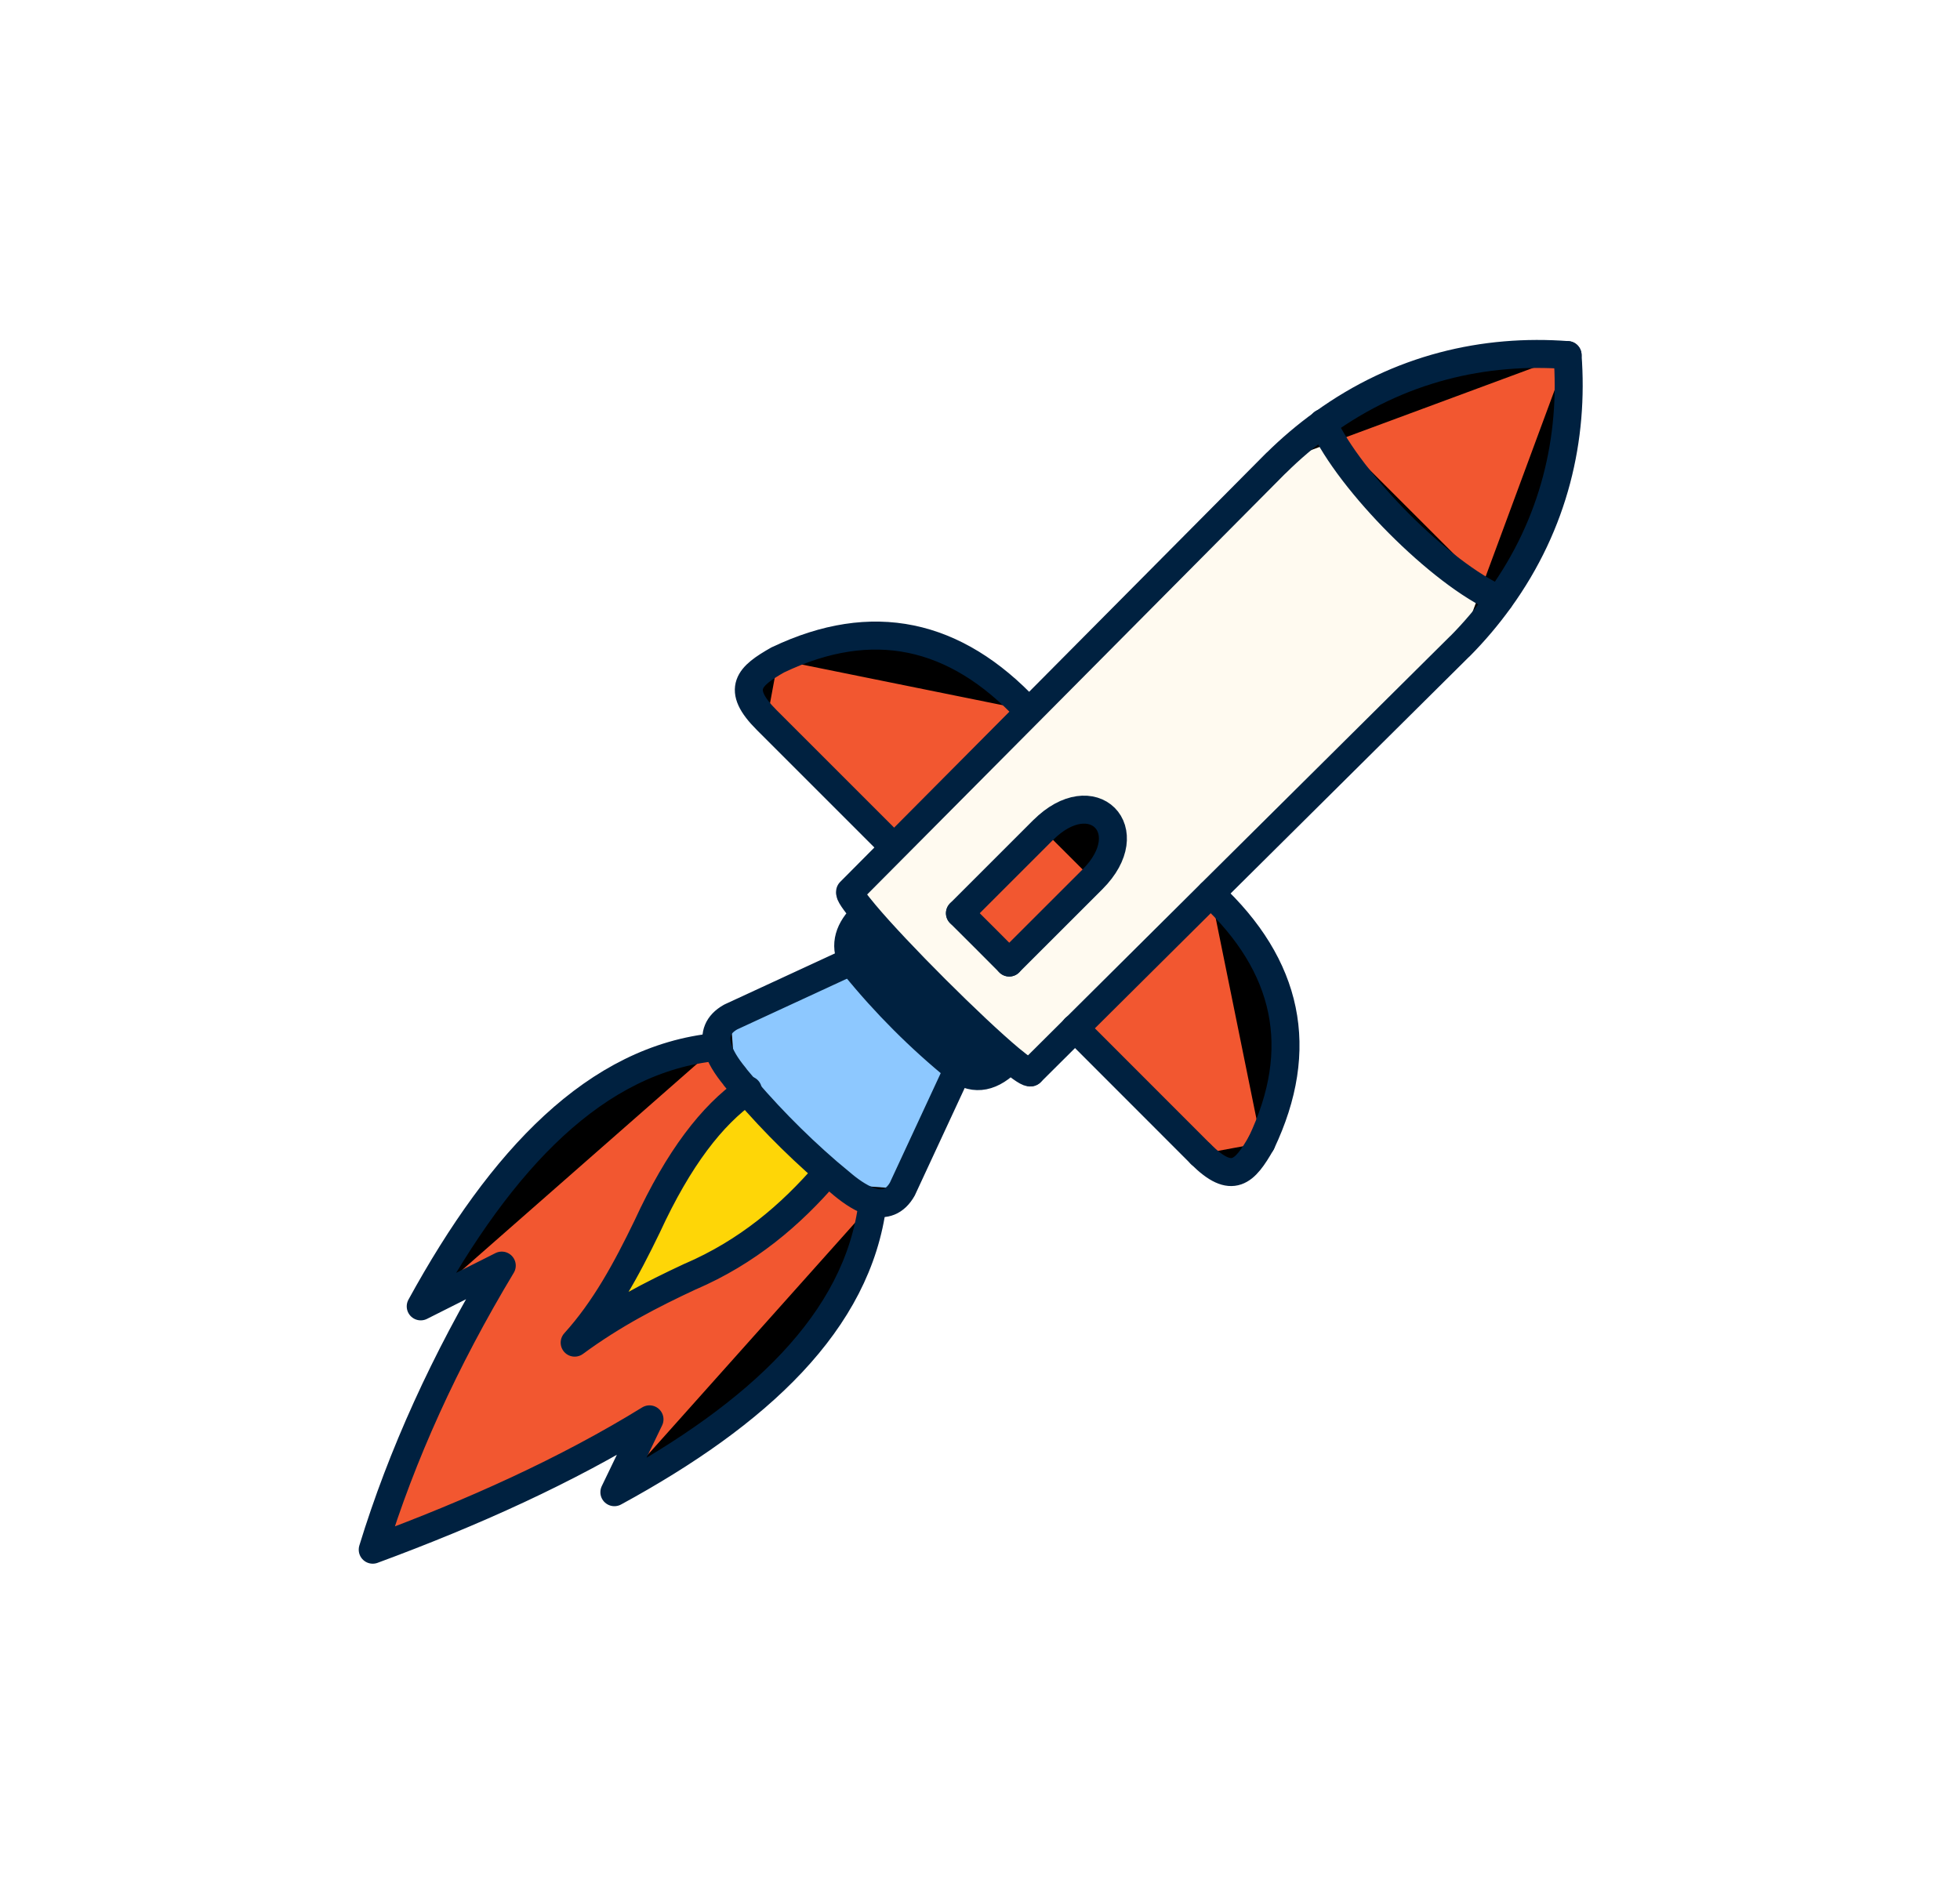
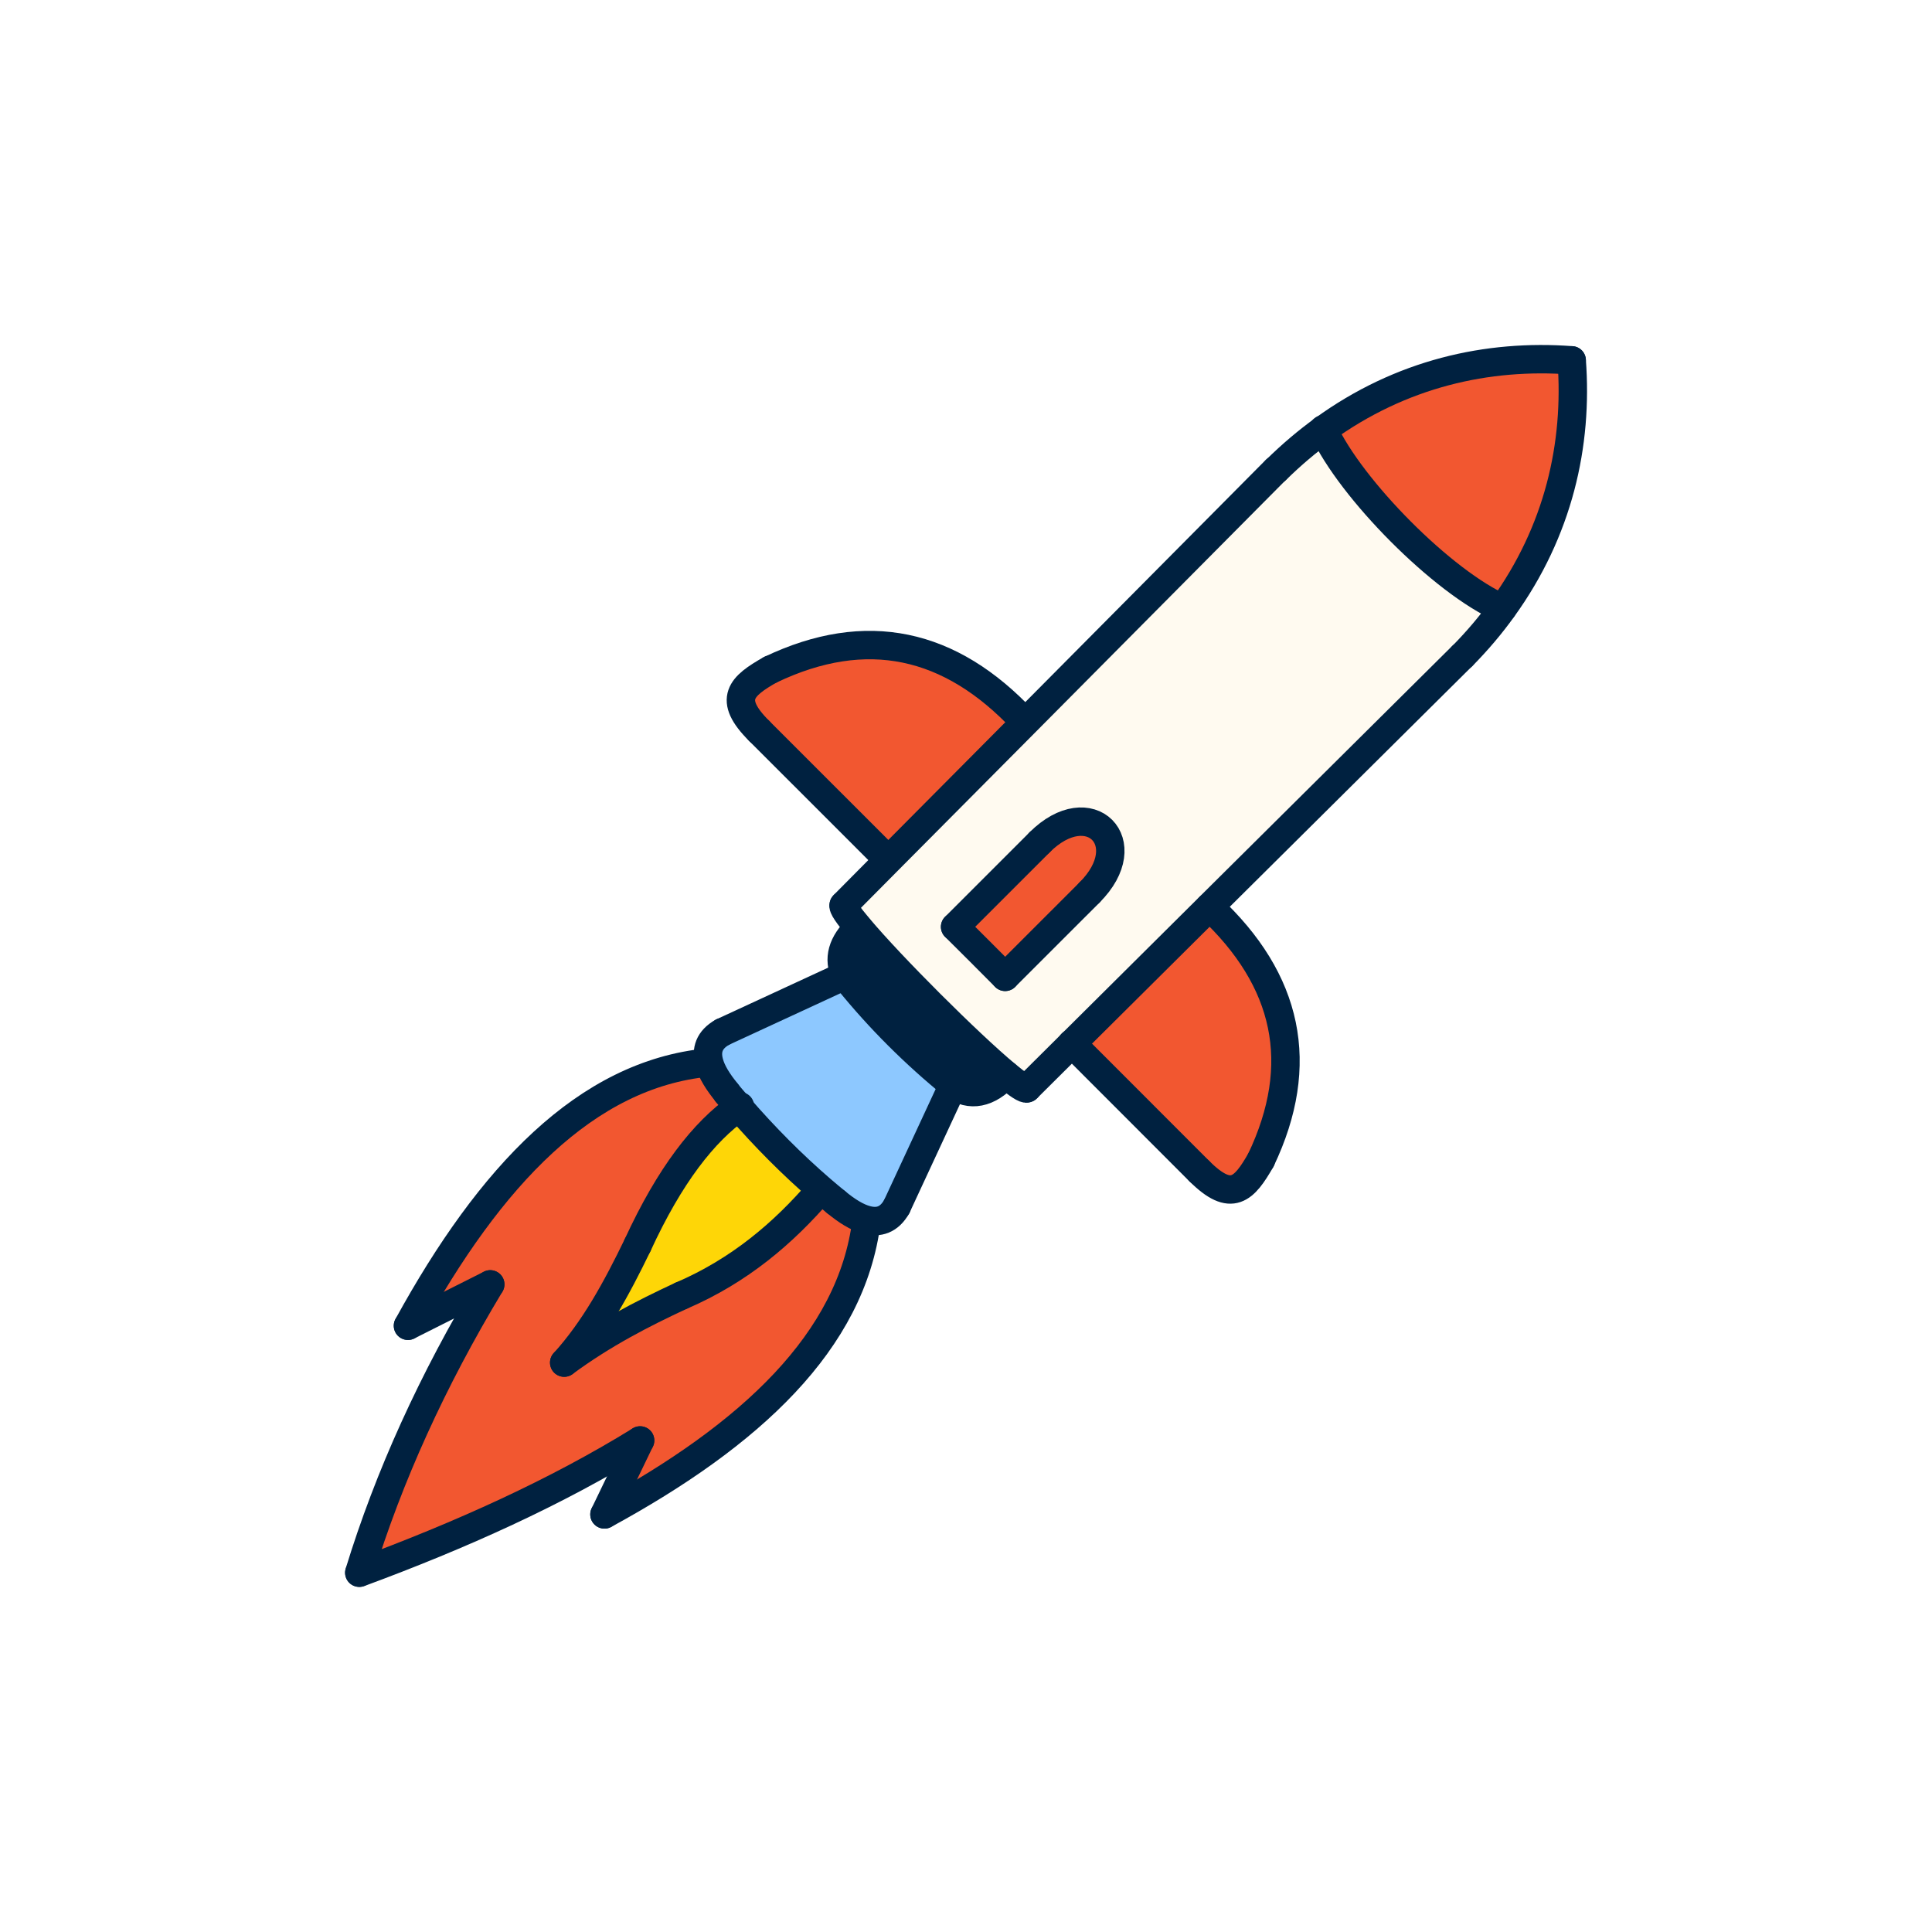
- <svg xmlns="http://www.w3.org/2000/svg" viewBox="0 0 35 34">
-   <path fill="#f25730" d="M27.992 6.342c.112 1.48-.23 3.002-1.215 4.366-1.048-.457-2.672-2.1-3.151-3.146 1.364-.988 2.887-1.33 4.369-1.22z" />
-   <path fill="#fffaf0" d="m19.197 18.365-.79.786c-.026.026-.166-.066-.372-.238-.661-.552-2.019-1.907-2.59-2.588-.187-.221-.29-.37-.262-.397l.786-.793 2.406-2.424 4.415-4.444q.407-.396.836-.708c.479 1.045 2.103 2.688 3.15 3.146a7 7 0 0 1-.708.837l-4.446 4.414-2.425 2.407zm.312-2.66c.88-.881 0-1.762-.881-.881l-1.486 1.486.88.88z" />
-   <path fill="#f25730" d="M21.62 15.96c1.383 1.288 1.705 2.77.904 4.451-.294.516-.518.765-1.082.2l-2.247-2.247 2.425-2.407zm-2.992-1.135c.883-.88 1.763 0 .88.88l-1.486 1.486c-.208-.21-.672-.674-.88-.88zm-.253-2.111-2.406 2.424-.024-.023-2.248-2.249c-.565-.562-.316-.788.2-1.08 1.681-.801 3.161-.479 4.452.902z" />
-   <path fill="#002140" d="M18.033 18.914q-.47.5-.928.183a12.6 12.6 0 0 1-1.845-1.845 1 1 0 0 1-.051-.09q-.203-.428.23-.836c.573.679 1.928 2.036 2.59 2.588z" />
-   <path fill="#8dc8ff" d="m13.338 19.483-.213-.25c-.152-.184-.27-.369-.313-.538-.056-.21 0-.398.236-.529l2.137-.99.026-.015a1 1 0 0 0 .051.09q.827 1.018 1.845 1.845l-.99 2.137c-.133.236-.318.292-.528.236-.17-.043-.354-.16-.54-.313a13.3 13.3 0 0 1-1.709-1.671z" />
-   <path fill="#f25730" d="m15.587 21.469-.005.02c-.264 2.117-2.04 3.762-4.611 5.162l.627-1.303c-1.471.908-3.144 1.664-4.942 2.328q.78-2.539 2.305-5.073l-1.448.728c1.446-2.637 3.136-4.422 5.277-4.632l.02-.005c.042.17.16.355.313.54q.105.125.213.248c-.619.439-1.216 1.199-1.78 2.427-.372.767-.759 1.48-1.294 2.07.692-.508 1.38-.86 2.062-1.178 1.023-.44 1.791-1.096 2.44-1.852l.015-.017q.133.117.266.224c.185.152.37.27.54.313z" />
-   <path fill="#fed607" d="m14.781 20.93-.015.017c-.65.756-1.42 1.411-2.44 1.852-.683.317-1.37.67-2.062 1.178.535-.588.922-1.303 1.293-2.07.567-1.23 1.162-1.99 1.78-2.427q.685.792 1.444 1.448z" />
-   <path stroke="#002140" stroke-linecap="round" stroke-linejoin="round" stroke-width=".5" d="M27.992 6.342c.112 1.48-.23 3.002-1.215 4.366a7 7 0 0 1-.709.837m-7.661 7.607.79-.786 2.423-2.408 4.446-4.413" />
-   <path stroke="#002140" stroke-linecap="round" stroke-linejoin="round" stroke-width=".5" d="M27.993 6.342c-1.48-.112-3.005.23-4.37 1.22a7 7 0 0 0-.835.708m-7.608 7.658.787-.792 2.408-2.423 4.413-4.445m-4.381 10.883c-.026.026-.166-.066-.372-.238-.661-.552-2.019-1.907-2.59-2.588-.187-.221-.29-.37-.262-.397m2.839 1.263c-.208-.21-.672-.674-.88-.88m-1.88.941q.827 1.018 1.845 1.845m0 0q.456.317.928-.183m-2.773-1.662a1 1 0 0 1-.051-.09q-.202-.428.23-.836" />
-   <path stroke="#002140" stroke-linecap="round" stroke-linejoin="round" stroke-width=".5" d="M26.775 10.707c-1.048-.457-2.672-2.1-3.151-3.146l-.002-.006m-6.515 11.541-.992 2.137m0 .001c-.133.236-.318.292-.528.236-.17-.043-.355-.161-.54-.314m.138-3.98-2.137.988m0 0c-.236.133-.292.318-.236.528.043.17.16.355.313.54m1.923 1.924q-.135-.11-.267-.223a14 14 0 0 1-1.656-1.697m4.897-2.045 1.487-1.486m-2.367.605 1.486-1.486m.881.881c.88-.88 0-1.76-.881-.88m.567 3.538.002.002 2.245 2.247m1.082-.199c.801-1.684.48-3.163-.904-4.452" />
-   <path stroke="#002140" stroke-linecap="round" stroke-linejoin="round" stroke-width=".5" d="M21.442 20.612c.564.563.788.316 1.082-.2m-6.581-5.3-2.249-2.249m.202-1.08c1.682-.801 3.162-.479 4.453.902m-4.655.178c-.565-.562-.315-.788.2-1.08m1.688 9.705c-.264 2.118-2.04 3.763-4.611 5.163m-3.458-3.319c1.446-2.638 3.136-4.422 5.277-4.633m-1.819 7.952.627-1.301M8.96 22.604l-1.447.728m4.085 2.018c-1.471.908-3.144 1.664-4.942 2.328m2.304-5.074q-1.526 2.536-2.304 5.072m8.11-6.726c-.65.755-1.42 1.41-2.44 1.85m-.771-.89c.567-1.231 1.162-1.991 1.78-2.427q.012-.007.02-.015M12.324 22.8c-.683.319-1.37.67-2.062 1.18m1.293-2.07c-.371.767-.758 1.48-1.293 2.07" />
+ <svg xmlns="http://www.w3.org/2000/svg" id="Layer_1" version="1.1" viewBox="0 0 68 68">
+   <defs>
+     <style>
+       .st0 {
+         fill: #f25730;
+       }
+ 
+       .st1 {
+         fill: #fffaf0;
+       }
+ 
+       .st2 {
+         fill: #8dc8ff;
+       }
+ 
+       .st3 {
+         fill: #002140;
+       }
+ 
+       .st4 {
+         fill: #fed607;
+       }
+ 
+       .st5 {
+         fill: none;
+         stroke: #002140;
+         stroke-linecap: round;
+         stroke-linejoin: round;
+         stroke-width: 1px;
+       }
+     </style>
+   </defs>
+   <path class="st0" d="M55.318,12.682c.223,2.959-.46,6.005-2.431,8.732-2.096-.915-5.344-4.201-6.302-6.292,2.728-1.976,5.773-2.659,8.737-2.44h-.004Z" />
+   <path class="st1" d="M37.728,36.731l-1.581,1.572c-.052.052-.331-.133-.743-.477-1.323-1.104-4.038-3.814-5.181-5.176-.374-.442-.58-.739-.524-.795l1.572-1.585,4.811-4.849,8.832-8.887c.541-.528,1.1-1.001,1.671-1.417.958,2.092,4.205,5.378,6.302,6.293-.412.576-.885,1.134-1.417,1.675l-8.892,8.827-4.85,4.815v.004ZM38.35,31.41c1.761-1.761,0-3.522-1.761-1.761l-2.973,2.972c.412.412,1.34,1.34,1.761,1.761l2.973-2.972Z" />
+   <path class="st0" d="M42.573,31.916c2.766,2.577,3.411,5.541,1.808,8.904-.589,1.031-1.035,1.529-2.165.399l-4.493-4.493,4.85-4.815v.004Z" />
+   <path class="st0" d="M36.589,29.649c1.765-1.761,3.527,0,1.761,1.761l-2.973,2.972c-.417-.421-1.344-1.349-1.761-1.761l2.973-2.972Z" />
+   <path class="st0" d="M36.083,25.426l-4.811,4.849-.047-.047-4.497-4.497c-1.13-1.125-.631-1.576.399-2.16,3.363-1.602,6.323-.958,8.905,1.804l.052.051Z" />
+   <path class="st3" d="M35.399,37.827c-.627.666-1.246.79-1.856.365-1.357-1.099-2.586-2.332-3.69-3.689-.039-.06-.073-.12-.103-.18-.271-.571-.116-1.125.46-1.671,1.147,1.357,3.858,4.072,5.181,5.176h.009Z" />
+   <path class="st2" d="M26.009,38.965c-.142-.163-.283-.331-.425-.498-.305-.369-.541-.739-.627-1.078-.112-.421,0-.795.473-1.057l4.274-1.98.052-.03c.03.06.064.12.103.18,1.1,1.357,2.333,2.586,3.69,3.689l-1.98,4.274c-.266.472-.636.584-1.057.472-.339-.086-.709-.322-1.078-.627-.18-.146-.357-.296-.533-.447-1.014-.876-1.976-1.843-2.887-2.895l-.004-.004Z" />
+   <path class="st0" d="M30.507,42.938l-.009.039c-.528,4.235-4.081,7.525-9.223,10.326l1.254-2.607c-2.942,1.817-6.289,3.329-9.884,4.656,1.04-3.385,2.577-6.765,4.609-10.145l-2.895,1.456c2.891-5.274,6.272-8.844,10.554-9.265l.039-.009c.086.339.322.709.627,1.078.142.167.279.335.425.498-1.237.876-2.431,2.397-3.561,4.854-.743,1.533-1.516,2.959-2.586,4.141,1.383-1.018,2.758-1.722,4.124-2.358,2.045-.881,3.583-2.191,4.88-3.702l.03-.034c.176.155.357.305.533.447.369.305.739.541,1.078.627h.004Z" />
+   <path class="st4" d="M28.896,41.86l-.03.034c-1.302,1.512-2.839,2.822-4.88,3.703-1.366.636-2.741,1.34-4.124,2.358,1.07-1.177,1.843-2.607,2.586-4.14,1.134-2.461,2.324-3.982,3.561-4.854.915,1.052,1.873,2.023,2.887,2.895v.004Z" />
+   <path class="st5" d="M55.318,12.683c.223,2.959-.46,6.005-2.431,8.732-.412.575-.885,1.134-1.418,1.675" />
+   <path class="st5" d="M36.147,38.303l1.581-1.572,4.846-4.815,8.892-8.827" />
+   <path class="st5" d="M55.318,12.683c-2.96-.223-6.01.46-8.737,2.44-.571.412-1.13.885-1.671,1.418" />
+   <path class="st5" d="M29.695,31.856l1.572-1.585,4.815-4.845,8.827-8.891" />
+   <path class="st5" d="M36.147,38.304c-.052.052-.331-.133-.743-.477-1.323-1.104-4.038-3.814-5.181-5.176-.374-.442-.58-.739-.524-.795" />
+   <path class="st5" d="M35.378,34.382c-.417-.421-1.344-1.349-1.761-1.761" />
+   <path class="st5" d="M29.858,34.502c1.1,1.357,2.333,2.586,3.69,3.69" />
+   <path class="st5" d="M33.548,38.192c.606.425,1.229.301,1.856-.365" />
+   <path class="st5" d="M29.858,34.502c-.039-.06-.073-.12-.103-.18-.271-.571-.116-1.125.46-1.671" />
+   <path class="st5" d="M52.882,21.415c-2.096-.915-5.344-4.201-6.302-6.292,0-.004,0-.009-.004-.013" />
+   <path class="st5" d="M33.548,38.192l-1.985,4.274" />
+   <path class="st5" d="M31.563,42.466c-.266.472-.636.584-1.057.472-.339-.086-.709-.322-1.078-.627" />
+   <path class="st5" d="M29.704,34.352l-4.274,1.976" />
+   <path class="st5" d="M25.43,36.328c-.473.266-.584.636-.473,1.057.086.339.322.709.627,1.078" />
+   <path class="st5" d="M29.428,42.311c-.18-.146-.357-.296-.533-.447-1.014-.876-1.976-1.843-2.887-2.895-.142-.163-.284-.331-.425-.498" />
+   <path class="st5" d="M35.378,34.382l2.973-2.972" />
+   <path class="st5" d="M33.617,32.621l2.973-2.972" />
+   <path class="st5" d="M38.35,31.41c1.761-1.761,0-3.522-1.761-1.761" />
+   <path class="st5" d="M37.723,36.727l.004.004,4.489,4.493" />
+   <path class="st5" d="M44.382,40.825c1.602-3.367.958-6.327-1.808-8.904" />
+   <path class="st5" d="M42.217,41.224c1.13,1.125,1.576.631,2.165-.4" />
+   <path class="st5" d="M31.22,30.224l-4.498-4.497" />
+   <path class="st5" d="M27.126,23.567c3.363-1.602,6.323-.958,8.905,1.804" />
+   <path class="st5" d="M26.722,25.727c-1.13-1.125-.632-1.576.399-2.16" />
+   <path class="st5" d="M30.498,42.977c-.528,4.235-4.081,7.525-9.223,10.326" />
+   <path class="st5" d="M14.359,46.662c2.891-5.274,6.272-8.844,10.554-9.265" />
+   <path class="st5" d="M21.275,53.302l1.254-2.603" />
+   <path class="st5" d="M17.255,45.206l-2.895,1.456" />
+   <path class="st5" d="M22.53,50.7c-2.942,1.817-6.289,3.329-9.884,4.656" />
+   <path class="st5" d="M17.255,45.206c-2.036,3.38-3.574,6.765-4.609,10.145" />
+   <path class="st5" d="M28.866,41.899c-1.302,1.512-2.839,2.822-4.88,3.702" />
+   <path class="st5" d="M22.444,43.819c1.134-2.461,2.324-3.982,3.561-4.854.013-.009.03-.017.039-.03" />
+   <path class="st5" d="M23.982,45.601c-1.366.636-2.741,1.34-4.124,2.358" />
+   <path class="st5" d="M22.444,43.819c-.743,1.533-1.516,2.959-2.586,4.141" />
</svg>
